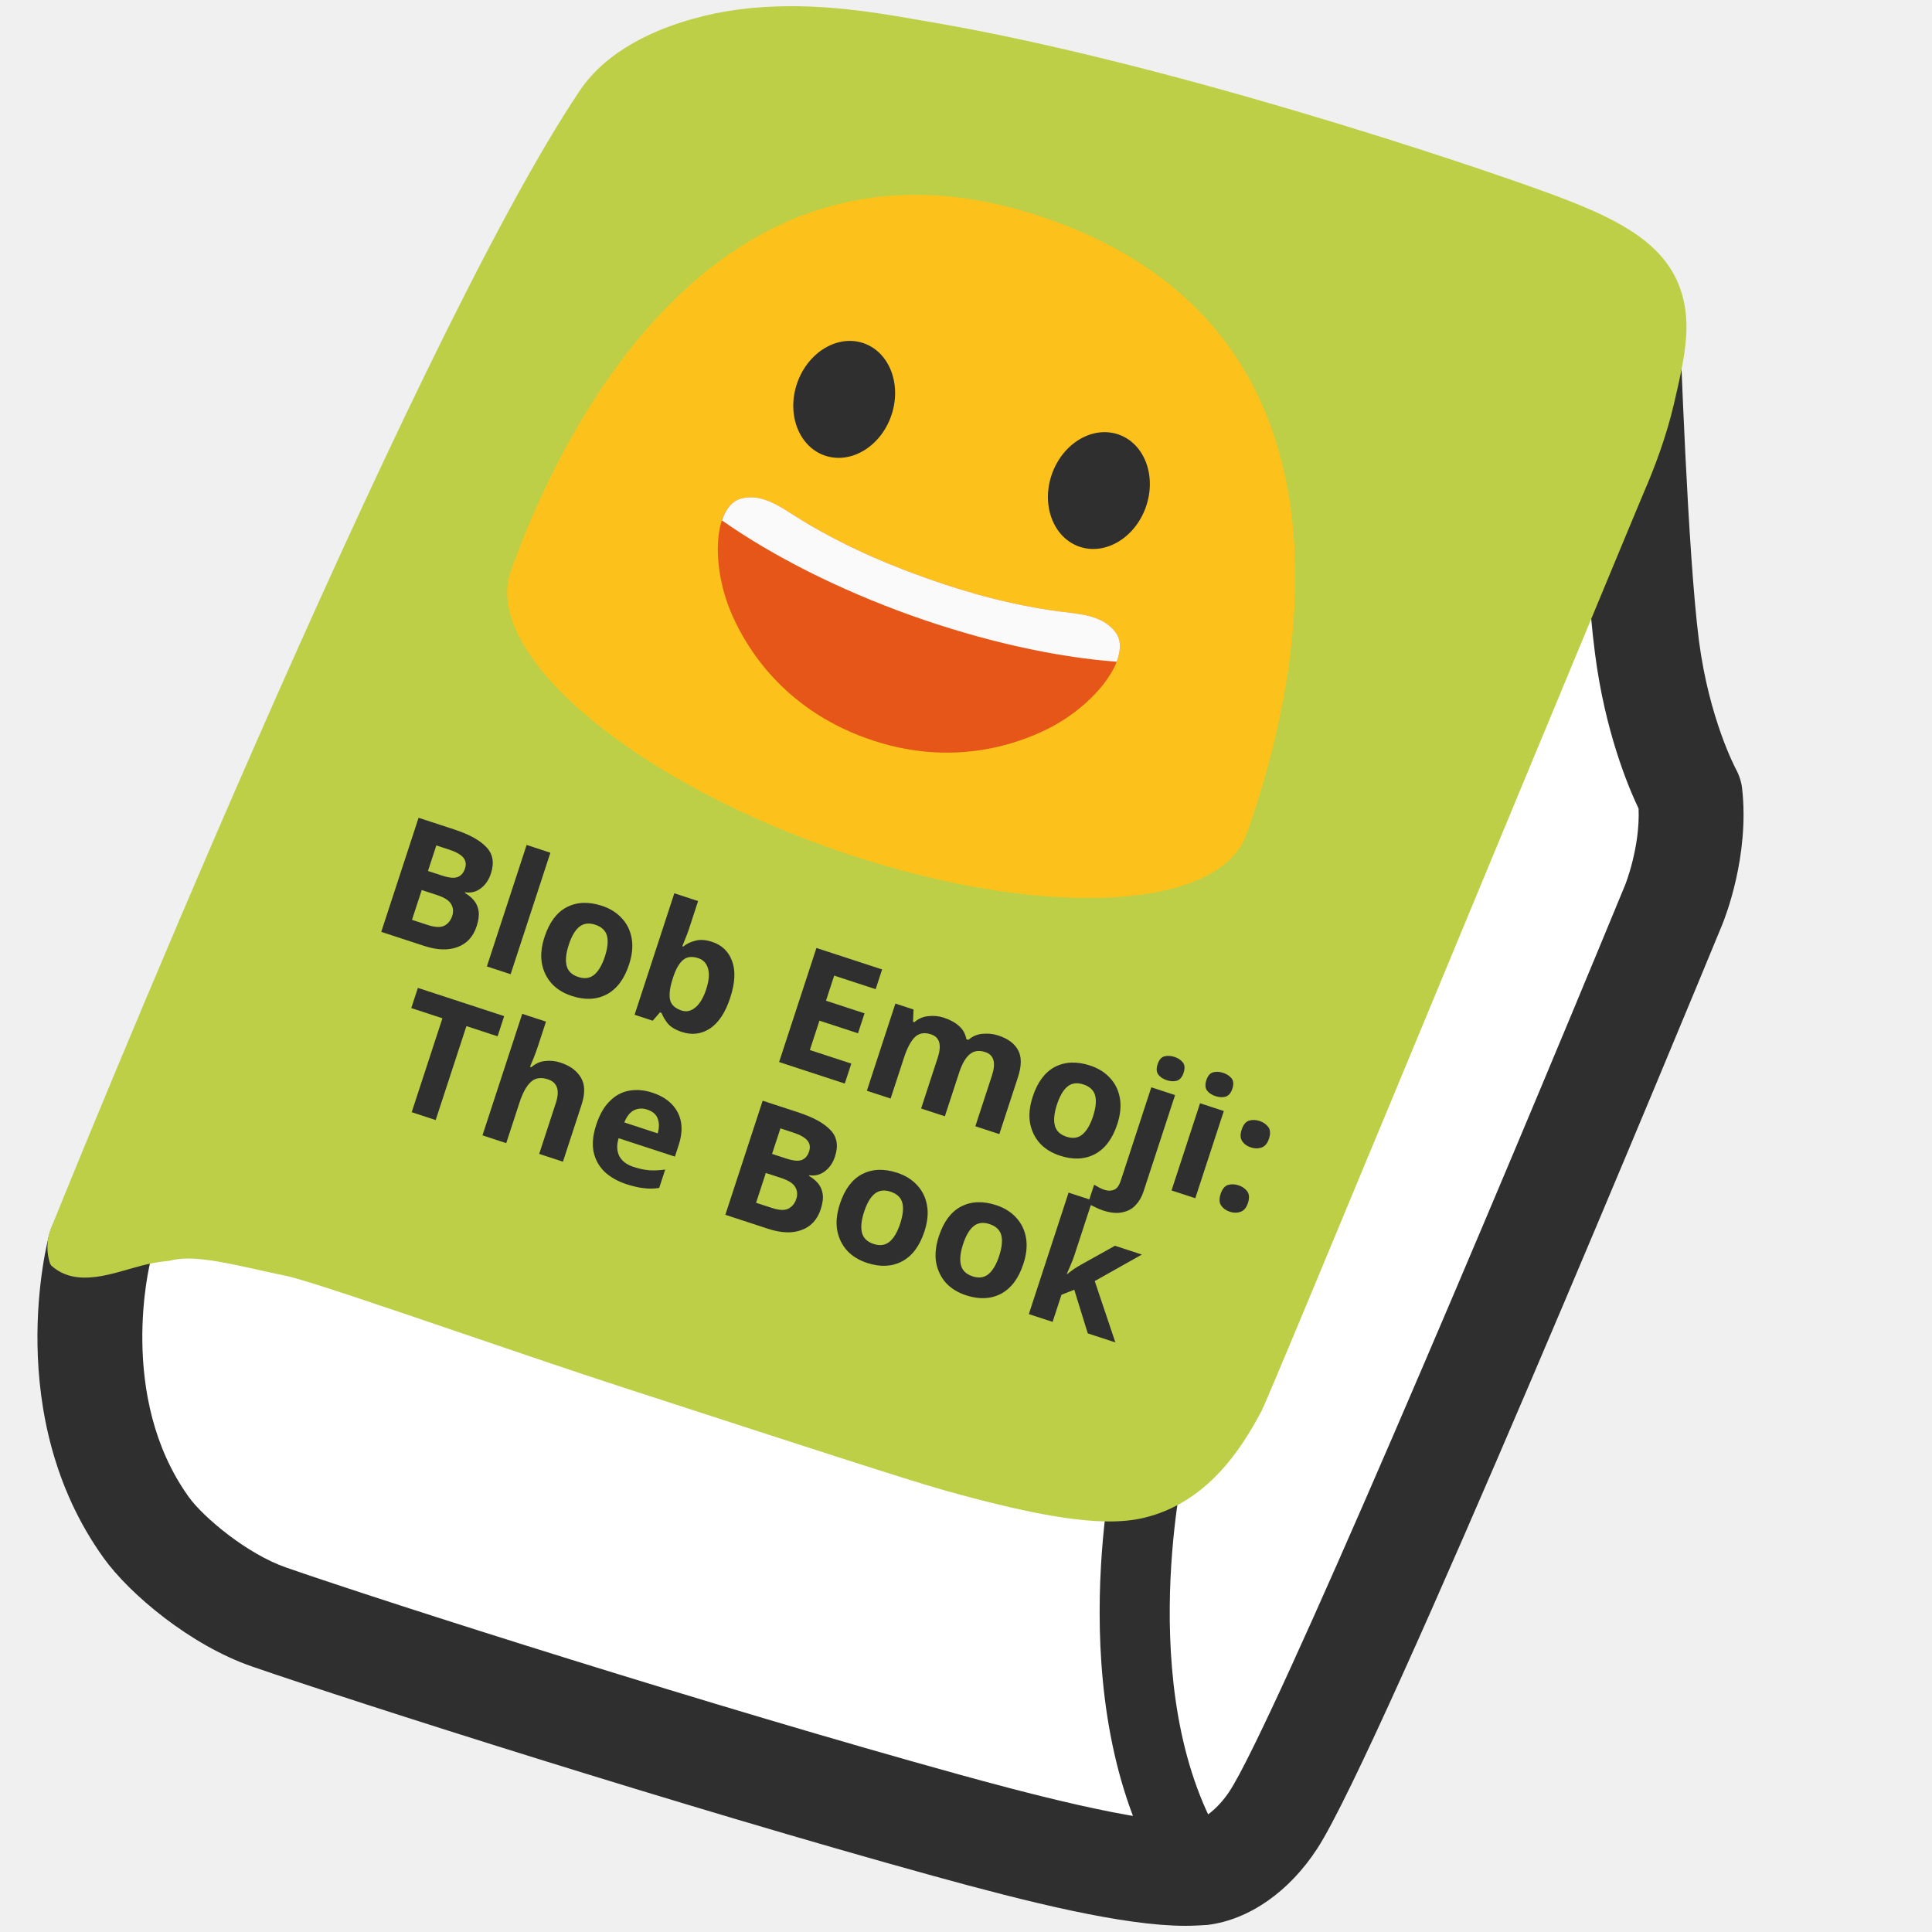
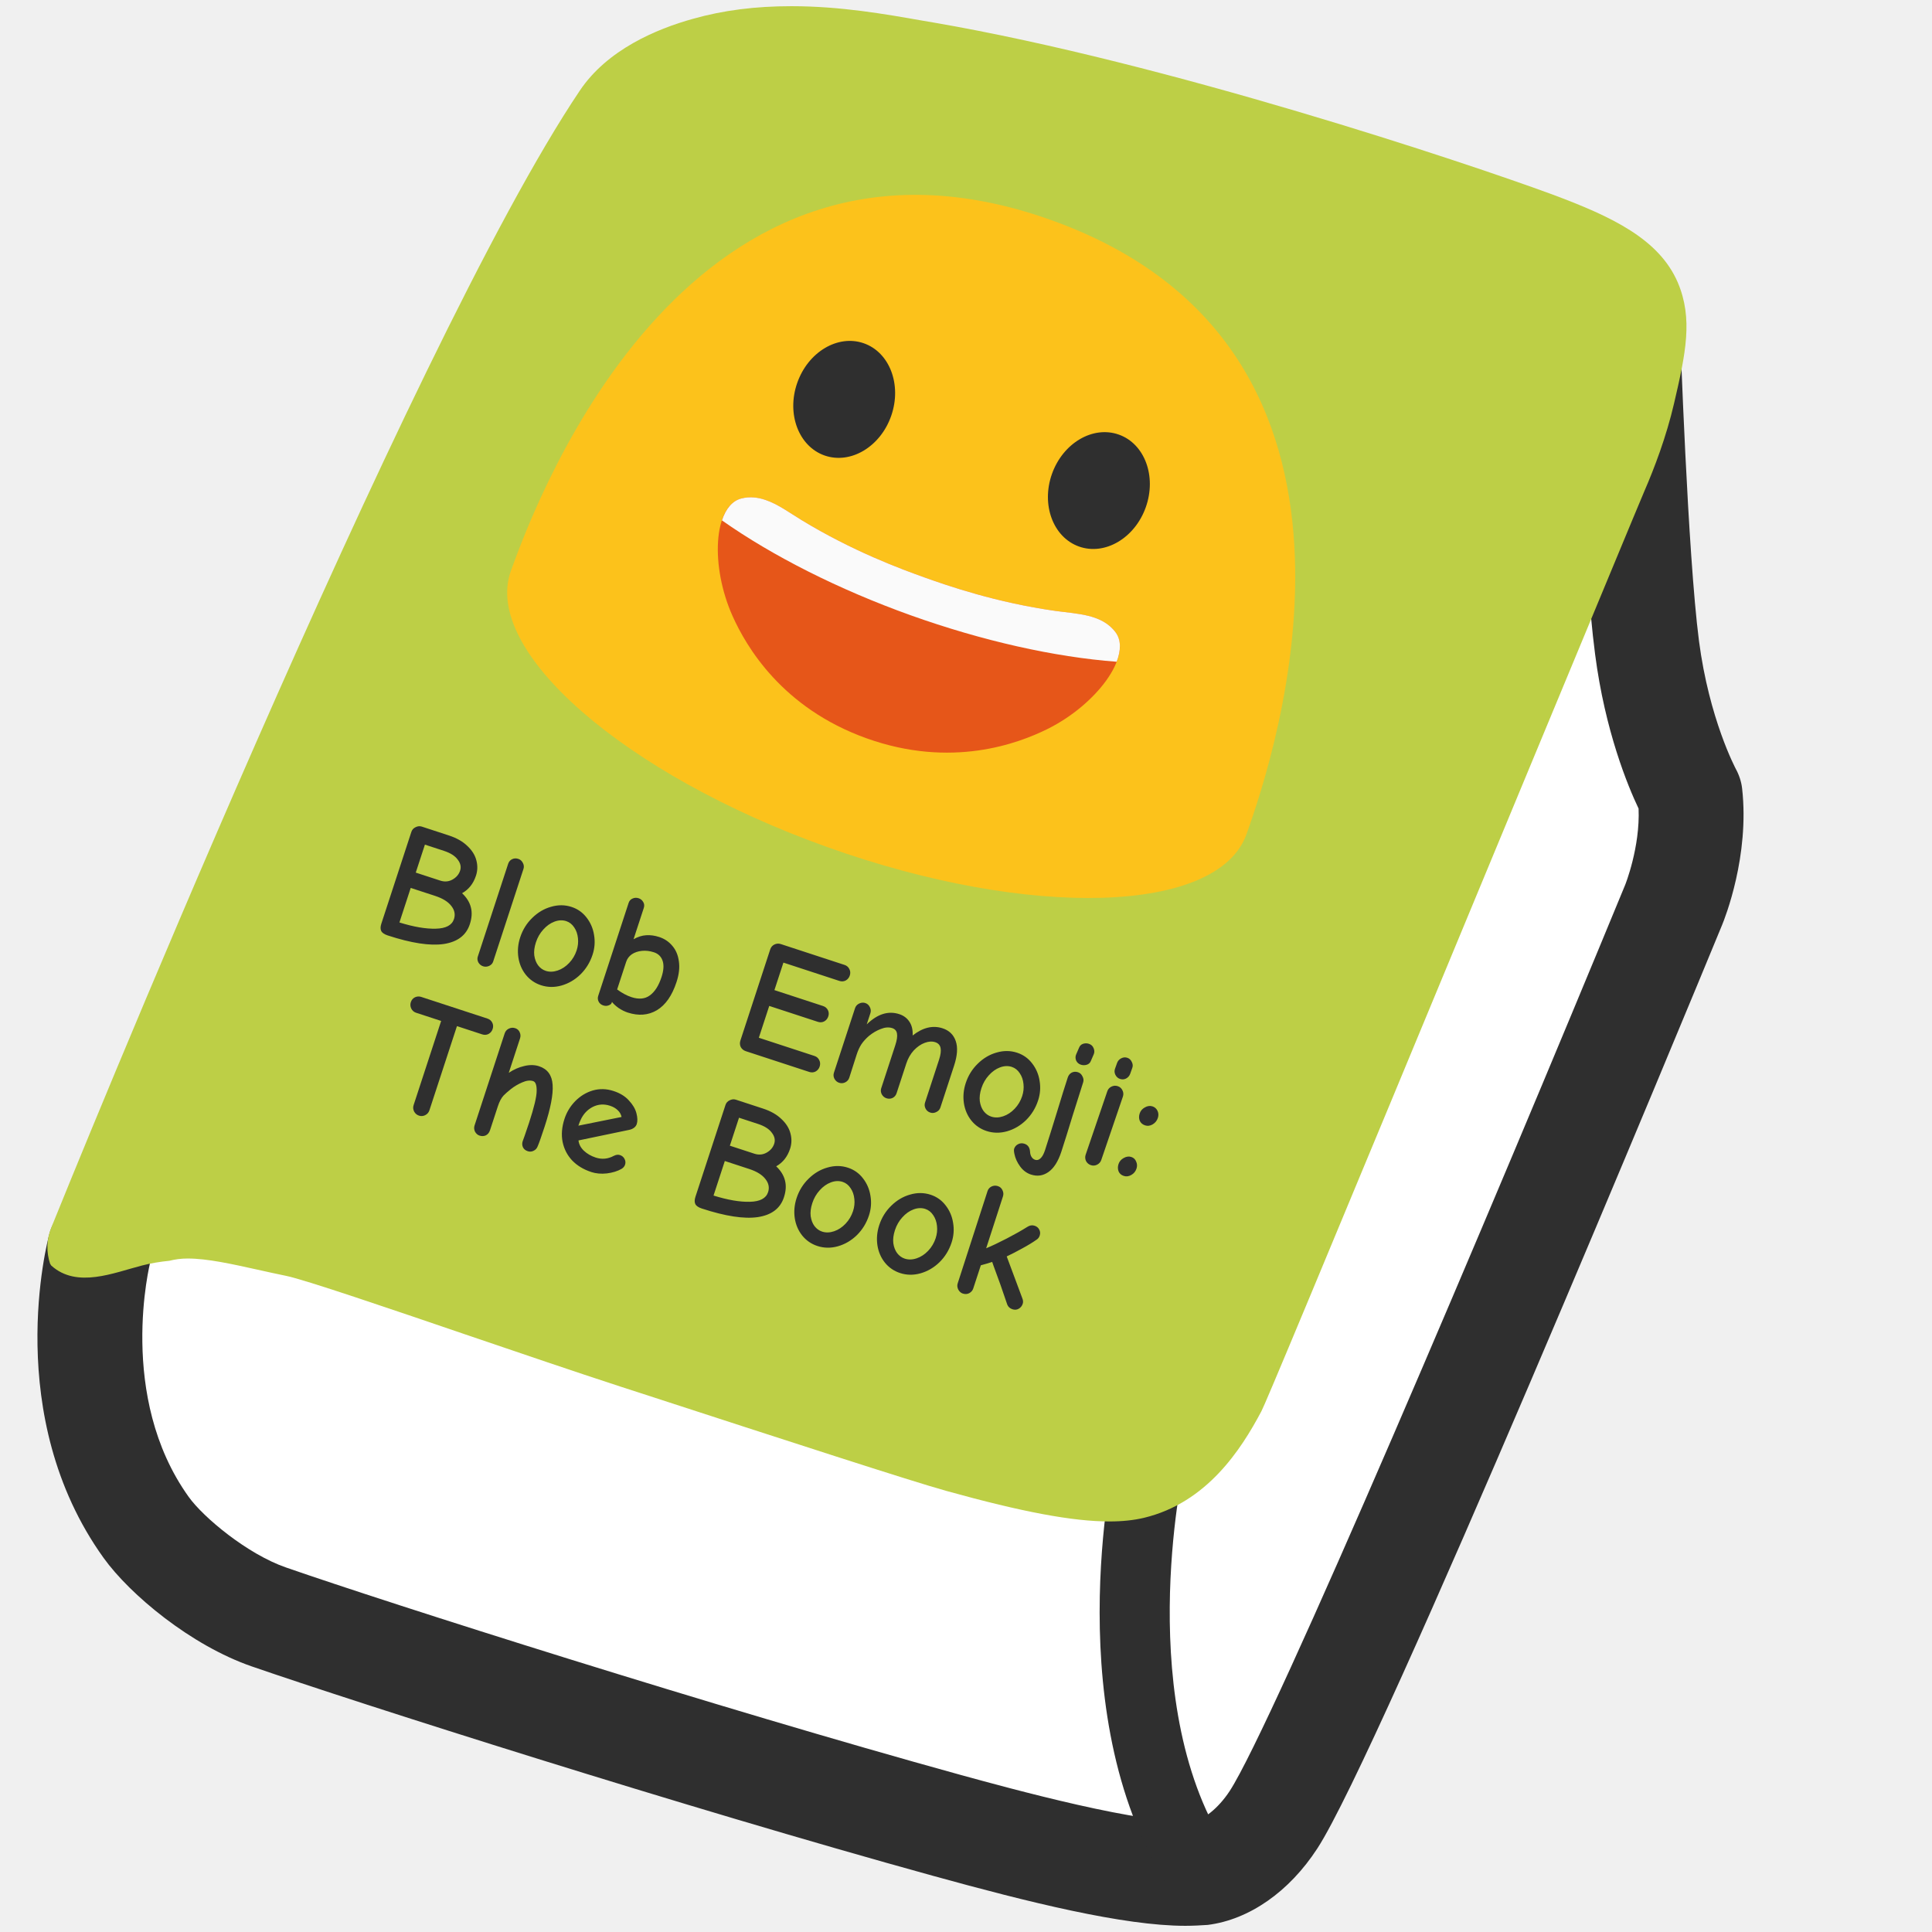
<svg xmlns="http://www.w3.org/2000/svg" xmlns:xlink="http://www.w3.org/1999/xlink" width="128" height="128" style="enable-background:new 0 0 128 128;" version="1.1" id="svg19224">
  <defs id="defs19228" />
  <g id="g19222">
    <g id="g19218">
      <path d="M107.83,22.03c0,0,0.49,14.81,1.28,20.85c0.79,6.04,2.85,9.72,2.85,9.72 c0.41,3.71-1.09,7.34-1.09,7.34s-22.41,54.29-26.51,60.6c-1.09,1.67-2.83,3.27-4.79,3.52c-3.67,0.46-12.17-1.84-16.83-3.13 c-16.78-4.63-38.27-11.5-44.94-13.82c-3.38-1.17-6.84-4.13-8.13-5.94c-5.86-8.17-3.07-18.53-3.07-18.53L107.83,22.03z" style="fill:#FFFFFF;" id="path19198" />
      <g id="g19216">
        <g id="g19204">
          <path d="M78.53,127.59c-4.1,0-10.41-1.57-16.71-3.31c-16.56-4.57-38.19-11.47-45.15-13.88 c-4.02-1.39-8.06-4.75-9.81-7.19c-6.74-9.39-3.73-20.97-3.59-21.45c0.5-1.85,2.4-2.95,4.25-2.45c1.85,0.5,2.95,2.4,2.45,4.25 c-0.05,0.17-2.23,8.97,2.53,15.61c0.97,1.36,3.9,3.8,6.45,4.68c6.88,2.39,28.31,9.22,44.72,13.75 c3.07,0.84,12.36,3.41,15.48,3.03c0.55-0.07,1.53-0.77,2.32-1.97c2.88-4.43,17.25-38.32,26.2-60.03c0.01-0.02,1-2.51,0.89-5.06 c-0.71-1.49-2.22-5.13-2.88-10.22c-0.81-6.14-1.29-20.58-1.3-21.19c-0.06-1.92,1.44-3.52,3.35-3.58 c1.94-0.13,3.52,1.44,3.58,3.35c0.01,0.15,0.5,14.71,1.25,20.52c0.68,5.21,2.43,8.46,2.44,8.49c0.22,0.4,0.37,0.85,0.42,1.3 c0.5,4.46-1.14,8.59-1.33,9.05c-2.3,5.59-22.65,54.78-26.81,61.17c-1.87,2.88-4.52,4.72-7.26,5.07 C79.56,127.56,79.06,127.59,78.53,127.59z" style="fill:#2F2F2F;" id="path19200" />
          <path d="M79.58,126.38c-0.75,0-1.47-0.36-1.93-1.02c-7.63-11.29-3.91-28.39-3.75-29.11 c0.28-1.25,1.53-2.03,2.77-1.75c1.25,0.28,2.03,1.51,1.75,2.76c-0.04,0.16-3.44,15.88,3.07,25.51c0.71,1.06,0.43,2.5-0.62,3.21 C80.47,126.25,80.02,126.38,79.58,126.38z" style="fill:#2F2F2F;" id="path19202" />
        </g>
        <g id="g19214">
          <defs id="defs19207">
            <path id="SVGID_1_" d="M101.95,58.65l-4.33,9.81c0,0,12.41,3.09,24.21,8.4l3.69-10.42C125.53,66.44,118.93,61.7,101.95,58.65z " />
          </defs>
          <clipPath id="SVGID_2_">
            <use style="overflow:visible;" xlink:href="#SVGID_1_" id="use19211" />
          </clipPath>
        </g>
      </g>
    </g>
    <path d="M102.81,12.87C97.1,10.77,77.33,4.16,61.89,1.5l-0.82-0.14c-2.39-0.42-5.37-0.95-8.64-0.95 c-2.38,0-4.52,0.27-6.53,0.84c-2.41,0.67-5.67,2.04-7.49,4.76C27.06,22.88,4.35,78.97,3.39,81.35c-0.32,0.78-0.32,1.63-0.07,2.38 c0.04,0.04,0.04,0.08,0.08,0.12c1.7,1.53,4.14,0.47,6.02-0.01c0.58-0.15,1.19-0.25,1.8-0.31c0.36-0.09,0.75-0.15,1.21-0.15 c1.31,0,2.91,0.36,4.59,0.73c0.64,0.14,1.29,0.29,1.94,0.42c1.2,0.24,6.89,2.18,11.9,3.89c3.53,1.2,7.22,2.46,10.26,3.45l1.36,0.44 c9.62,3.13,17.92,5.83,20.23,6.47c5.04,1.4,8.37,2.02,10.79,2.02c0.86,0,1.61-0.08,2.29-0.24c4.16-1,6.43-4.51,7.78-7.06 c0.26-0.49,2.84-6.65,17.58-42.2c4.18-10.06,7.52-18.13,7.79-18.75c0.66-1.52,1.46-3.62,1.97-5.82c0.78-3.34,1.26-5.62,0.25-8.01 C109.92,15.84,106.82,14.36,102.81,12.87z" style="fill:#bdcf46" id="path19220" />
  </g>
  <g id="g25600" transform="rotate(18.11745,34.84167,61.4224)">
-     <text xml:space="preserve" style="font-weight:bold;font-size:11.143px;font-family:'Comic Neue';-inkscape-font-specification:'Comic Neue Bold';fill:#2f2f2f;stroke-width:35.906;stroke-linecap:round" x="24.833" y="64.705" id="text25582">
-       <tspan x="24.833" y="64.705" id="tspan25584" style="stroke-width:35.906">Blob Emoji:</tspan>
-     </text>
-     <text xml:space="preserve" style="font-weight:bold;font-size:11.143px;font-family:'Comic Neue';-inkscape-font-specification:'Comic Neue Bold';fill:#2f2f2f;stroke-width:35.906;stroke-linecap:round" x="29.076" y="75.43" id="text25594">
-       <tspan x="29.076" y="75.43" id="tspan25592" style="stroke-width:35.906">The Book</tspan>
-     </text>
+     <path d="m 26.315,64.794 q -0.357,0 -0.501,-0.145 -0.145,-0.145 -0.145,-0.468 v -6.396 q 0,-0.223 0.167,-0.379 0.167,-0.167 0.379,-0.167 h 1.894 q 0.802,0 1.371,0.279 0.579,0.267 0.869,0.724 0.29,0.446 0.29,0.969 0,0.836 -0.513,1.393 0.568,0.267 0.847,0.713 0.279,0.435 0.279,1.081 0,1.159 -1.237,1.783 -1.237,0.613 -3.7,0.613 z m 2.173,-4.535 q 0.457,0 0.747,-0.312 0.301,-0.323 0.301,-0.724 0,-0.39 -0.379,-0.646 -0.368,-0.267 -1.047,-0.267 h -1.326 v 1.95 z m -1.705,3.477 q 1.482,-0.022 2.418,-0.357 0.947,-0.334 0.947,-0.981 0,-0.479 -0.435,-0.769 -0.435,-0.301 -1.226,-0.301 h -1.705 z m 6.173,1.036 q -0.212,0 -0.379,-0.145 -0.156,-0.156 -0.156,-0.357 v -6.463 q 0,-0.223 0.145,-0.368 0.156,-0.156 0.39,-0.156 0.212,0 0.368,0.156 0.167,0.156 0.167,0.368 v 6.463 q 0,0.201 -0.167,0.357 -0.167,0.145 -0.368,0.145 z m 4.034,0 q -0.635,0 -1.17,-0.345 -0.524,-0.345 -0.825,-0.936 -0.301,-0.602 -0.301,-1.304 0,-0.791 0.357,-1.471 0.357,-0.691 0.958,-1.092 0.602,-0.412 1.293,-0.412 0.635,0 1.159,0.357 0.535,0.357 0.836,0.947 0.312,0.591 0.312,1.27 0,0.802 -0.357,1.493 -0.357,0.68 -0.969,1.092 -0.602,0.401 -1.293,0.401 z m 0,-1.003 q 0.39,0 0.747,-0.267 0.357,-0.267 0.568,-0.713 0.212,-0.446 0.212,-0.947 0,-0.423 -0.167,-0.791 -0.167,-0.379 -0.457,-0.602 -0.29,-0.234 -0.635,-0.234 -0.39,0 -0.735,0.279 -0.334,0.267 -0.535,0.724 -0.201,0.446 -0.201,0.958 0,0.501 0.167,0.858 0.178,0.357 0.446,0.546 0.279,0.189 0.591,0.189 z m 4.335,0.992 q -0.223,0 -0.368,-0.145 -0.145,-0.145 -0.145,-0.357 v -6.474 q 0,-0.223 0.156,-0.357 0.156,-0.145 0.379,-0.145 0.212,0 0.368,0.145 0.156,0.134 0.156,0.357 v 2.184 q 0.323,-0.357 0.713,-0.513 0.39,-0.156 0.858,-0.156 0.557,0 1.014,0.29 0.457,0.279 0.724,0.836 0.279,0.557 0.279,1.348 0,1.426 -0.657,2.184 -0.657,0.747 -1.794,0.747 -0.312,0 -0.669,-0.1 -0.345,-0.111 -0.535,-0.245 v 0.067 q 0,0.111 -0.145,0.223 -0.134,0.111 -0.334,0.111 z m 1.605,-1.103 q 0.78,0 1.125,-0.49 0.357,-0.49 0.357,-1.393 0,-0.691 -0.267,-1.047 -0.267,-0.357 -0.724,-0.357 -0.423,0 -0.78,0.156 -0.357,0.156 -0.568,0.423 -0.201,0.267 -0.201,0.591 v 1.928 q 0.568,0.189 1.059,0.189 z m 8.313,1.047 q -0.234,0 -0.401,-0.156 -0.156,-0.167 -0.156,-0.401 v -6.352 q 0,-0.234 0.156,-0.39 0.167,-0.167 0.401,-0.167 h 4.446 q 0.234,0 0.39,0.167 0.156,0.156 0.156,0.39 0,0.234 -0.156,0.401 -0.156,0.156 -0.39,0.156 h -3.9 v 1.917 h 3.388 q 0.234,0 0.39,0.156 0.156,0.156 0.156,0.39 0,0.234 -0.156,0.401 -0.156,0.156 -0.39,0.156 h -3.388 v 2.218 h 3.878 q 0.234,0 0.39,0.167 0.156,0.156 0.156,0.39 0,0.234 -0.156,0.401 -0.156,0.156 -0.39,0.156 z m 6.53,0.067 q -0.212,0 -0.379,-0.156 -0.156,-0.156 -0.156,-0.368 v -4.502 q 0,-0.212 0.156,-0.368 0.167,-0.167 0.379,-0.167 0.223,0 0.379,0.167 0.156,0.156 0.156,0.368 v 0.78 q 0.691,-1.315 1.839,-1.315 0.457,0 0.791,0.267 0.345,0.267 0.49,0.802 0.713,-1.07 1.738,-1.07 0.691,0 1.092,0.535 0.401,0.524 0.401,1.582 v 2.92 q 0,0.212 -0.167,0.368 -0.156,0.156 -0.368,0.156 -0.223,0 -0.379,-0.156 Q 63.59,64.46 63.59,64.248 V 61.261 q 0,-0.513 -0.145,-0.769 -0.145,-0.256 -0.457,-0.256 -0.323,0 -0.646,0.256 -0.323,0.256 -0.535,0.702 -0.201,0.446 -0.201,0.981 v 2.073 q 0,0.223 -0.156,0.379 -0.156,0.145 -0.379,0.145 -0.212,0 -0.379,-0.156 -0.156,-0.156 -0.156,-0.368 V 61.261 q 0,-0.535 -0.134,-0.78 -0.123,-0.245 -0.412,-0.245 -0.357,0 -0.702,0.29 -0.345,0.279 -0.602,0.68 -0.201,0.334 -0.301,0.669 -0.089,0.334 -0.089,0.735 l 0.011,1.638 q 0,0.212 -0.156,0.368 -0.156,0.156 -0.379,0.156 z m 10.274,0 q -0.635,0 -1.17,-0.345 -0.524,-0.345 -0.825,-0.936 -0.301,-0.602 -0.301,-1.304 0,-0.791 0.357,-1.471 0.357,-0.691 0.958,-1.092 0.602,-0.412 1.293,-0.412 0.635,0 1.159,0.357 0.535,0.357 0.836,0.947 0.312,0.591 0.312,1.27 0,0.802 -0.357,1.493 -0.357,0.68 -0.969,1.092 -0.602,0.401 -1.293,0.401 z m 0,-1.003 q 0.39,0 0.747,-0.267 0.357,-0.267 0.568,-0.713 0.212,-0.446 0.212,-0.947 0,-0.423 -0.167,-0.791 -0.167,-0.379 -0.457,-0.602 -0.29,-0.234 -0.635,-0.234 -0.39,0 -0.735,0.279 -0.334,0.267 -0.535,0.724 -0.201,0.446 -0.201,0.958 0,0.501 0.167,0.858 0.178,0.357 0.446,0.546 0.279,0.189 0.591,0.189 z m 4.58,-5.115 q -0.234,0 -0.39,-0.167 -0.145,-0.178 -0.123,-0.39 l 0.045,-0.479 q 0.011,-0.201 0.167,-0.323 0.167,-0.123 0.368,-0.123 0.245,0 0.39,0.178 0.156,0.178 0.134,0.39 l -0.045,0.479 q -0.011,0.201 -0.189,0.323 -0.167,0.111 -0.357,0.111 z m -0.88,7.945 q -0.457,0 -0.858,-0.29 -0.401,-0.29 -0.613,-0.669 -0.123,-0.212 -0.123,-0.323 0,-0.212 0.156,-0.368 0.156,-0.156 0.39,-0.156 0.357,0 0.513,0.379 0.078,0.201 0.201,0.301 0.134,0.111 0.29,0.111 0.201,0 0.312,-0.212 0.111,-0.201 0.111,-0.602 0,-0.535 -0.011,-1.237 -0.011,-0.713 -0.022,-1.415 -0.033,-1.504 -0.033,-2.385 0,-0.234 0.145,-0.39 0.156,-0.156 0.39,-0.156 0.212,0 0.368,0.167 0.167,0.156 0.167,0.368 l 0.022,2.273 q 0.033,1.549 0.033,2.541 0,1.014 -0.39,1.538 -0.39,0.524 -1.047,0.524 z m 3.633,-7.856 q -0.212,0 -0.379,-0.167 -0.156,-0.167 -0.145,-0.379 l 0.011,-0.412 q 0.011,-0.212 0.167,-0.368 0.156,-0.156 0.368,-0.156 0.212,0 0.368,0.167 0.167,0.167 0.156,0.368 l -0.011,0.423 q -0.011,0.223 -0.167,0.379 -0.145,0.145 -0.368,0.145 z m -0.056,6.029 q -0.223,0 -0.39,-0.156 -0.156,-0.167 -0.156,-0.39 l 0.056,-4.435 q 0,-0.223 0.156,-0.379 0.167,-0.167 0.39,-0.167 0.234,0 0.39,0.167 0.156,0.156 0.156,0.379 l -0.056,4.435 q 0,0.223 -0.167,0.39 -0.156,0.156 -0.379,0.156 z m 2.585,-3.622 q -0.256,0 -0.423,-0.178 -0.156,-0.189 -0.156,-0.457 0,-0.279 0.201,-0.49 0.201,-0.223 0.457,-0.223 0.245,0 0.412,0.178 0.167,0.178 0.167,0.435 0,0.301 -0.201,0.524 -0.189,0.212 -0.457,0.212 z m -0.301,3.622 q -0.256,0 -0.412,-0.178 -0.156,-0.189 -0.156,-0.457 0,-0.279 0.201,-0.49 0.201,-0.223 0.457,-0.223 0.245,0 0.401,0.189 0.167,0.178 0.167,0.435 0,0.301 -0.201,0.513 -0.189,0.212 -0.457,0.212 z" id="text25582" style="font-weight:bold;font-size:11.143px;font-family:'Comic Neue';-inkscape-font-specification:'Comic Neue Bold';fill:#2f2f2f;stroke-width:35.906;stroke-linecap:round" aria-label="Blob Emoji:" />
+     <path d="m 31.996,75.497 q -0.223,0 -0.39,-0.156 -0.167,-0.167 -0.167,-0.39 v -5.873 h -1.75 q -0.223,0 -0.39,-0.167 -0.156,-0.167 -0.156,-0.39 0,-0.234 0.156,-0.39 0.167,-0.156 0.39,-0.156 h 4.613 q 0.234,0 0.39,0.156 0.156,0.156 0.156,0.39 0,0.234 -0.156,0.401 -0.156,0.156 -0.39,0.156 h -1.761 v 5.873 q 0,0.223 -0.167,0.39 -0.156,0.156 -0.379,0.156 z m 4.235,0.011 q -0.212,0 -0.379,-0.156 -0.156,-0.167 -0.156,-0.379 v -6.419 q 0,-0.223 0.156,-0.379 0.167,-0.167 0.401,-0.167 0.223,0 0.368,0.167 0.145,0.156 0.145,0.379 v 2.396 q 0.368,-0.468 0.836,-0.747 0.468,-0.29 0.936,-0.29 0.88,0 1.237,0.891 0.357,0.88 0.357,2.797 0,1.081 -0.033,1.393 -0.011,0.212 -0.167,0.357 -0.145,0.145 -0.357,0.145 -0.234,0 -0.379,-0.145 -0.145,-0.156 -0.145,-0.379 0,-0.223 0.011,-0.368 l 0.011,-0.925 q 0,-1.616 -0.178,-2.162 -0.167,-0.546 -0.423,-0.546 -0.323,0 -0.657,0.301 -0.334,0.29 -0.579,0.657 -0.234,0.357 -0.334,0.568 -0.134,0.301 -0.134,0.791 v 1.66 q 0,0.256 -0.156,0.412 -0.156,0.145 -0.379,0.145 z m 7.756,-0.011 q -0.791,0 -1.426,-0.334 -0.624,-0.345 -0.981,-0.969 -0.357,-0.635 -0.357,-1.493 0,-0.702 0.312,-1.337 0.323,-0.646 0.891,-1.036 0.579,-0.39 1.315,-0.39 0.68,0 1.159,0.279 0.49,0.267 0.735,0.646 0.245,0.379 0.245,0.68 0,0.145 -0.089,0.279 -0.089,0.134 -0.256,0.234 l -2.986,1.716 q 0.156,0.345 0.546,0.535 0.401,0.189 0.891,0.189 0.646,0 1.103,-0.479 0.178,-0.178 0.368,-0.178 0.223,0 0.368,0.145 0.156,0.145 0.156,0.357 0,0.178 -0.134,0.334 -0.312,0.345 -0.836,0.591 -0.513,0.234 -1.025,0.234 z m 0.791,-4.09 q -0.134,-0.234 -0.379,-0.345 -0.245,-0.123 -0.579,-0.123 -0.635,0 -1.07,0.435 -0.423,0.435 -0.49,1.07 -0.022,0.167 -0.022,0.401 z m 6.942,4.112 q -0.357,0 -0.501,-0.145 -0.145,-0.145 -0.145,-0.468 v -6.396 q 0,-0.223 0.167,-0.379 0.167,-0.167 0.379,-0.167 h 1.894 q 0.802,0 1.371,0.279 0.579,0.267 0.869,0.724 0.29,0.446 0.29,0.969 0,0.836 -0.513,1.393 0.568,0.267 0.847,0.713 0.279,0.435 0.279,1.081 0,1.159 -1.237,1.783 -1.237,0.613 -3.7,0.613 z m 2.173,-4.535 q 0.457,0 0.747,-0.312 0.301,-0.323 0.301,-0.724 0,-0.39 -0.379,-0.646 -0.368,-0.267 -1.047,-0.267 h -1.326 v 1.95 z m -1.705,3.477 q 1.482,-0.022 2.418,-0.357 0.947,-0.334 0.947,-0.981 0,-0.479 -0.435,-0.769 -0.435,-0.301 -1.226,-0.301 h -1.705 z m 7.578,1.036 q -0.635,0 -1.17,-0.345 -0.524,-0.345 -0.825,-0.936 -0.301,-0.602 -0.301,-1.304 0,-0.791 0.357,-1.471 0.357,-0.691 0.958,-1.092 0.602,-0.412 1.293,-0.412 0.635,0 1.159,0.357 0.535,0.357 0.836,0.947 0.312,0.591 0.312,1.27 0,0.802 -0.357,1.493 -0.357,0.68 -0.969,1.092 -0.602,0.401 -1.293,0.401 z m 0,-1.003 q 0.39,0 0.747,-0.267 0.357,-0.267 0.568,-0.713 0.212,-0.446 0.212,-0.947 0,-0.423 -0.167,-0.791 -0.167,-0.379 -0.457,-0.602 -0.29,-0.234 -0.635,-0.234 -0.39,0 -0.735,0.279 -0.334,0.267 -0.535,0.724 -0.201,0.446 -0.201,0.958 0,0.501 0.167,0.858 0.178,0.357 0.446,0.546 0.279,0.189 0.591,0.189 z m 5.761,1.003 q -0.635,0 -1.17,-0.345 -0.524,-0.345 -0.825,-0.936 -0.301,-0.602 -0.301,-1.304 0,-0.791 0.357,-1.471 0.357,-0.691 0.958,-1.092 0.602,-0.412 1.293,-0.412 0.635,0 1.159,0.357 0.535,0.357 0.836,0.947 0.312,0.591 0.312,1.27 0,0.802 -0.357,1.493 -0.357,0.68 -0.969,1.092 -0.602,0.401 -1.293,0.401 z m 0,-1.003 q 0.39,0 0.747,-0.267 0.357,-0.267 0.568,-0.713 0.212,-0.446 0.212,-0.947 0,-0.423 -0.167,-0.791 -0.167,-0.379 -0.457,-0.602 -0.29,-0.234 -0.635,-0.234 -0.39,0 -0.735,0.279 -0.334,0.267 -0.535,0.724 -0.201,0.446 -0.201,0.958 0,0.501 0.167,0.858 0.178,0.357 0.446,0.546 0.279,0.189 0.591,0.189 z m 4.379,1.003 q -0.201,0 -0.368,-0.156 -0.167,-0.167 -0.167,-0.379 l -0.022,-6.43 q 0,-0.212 0.156,-0.368 0.167,-0.156 0.39,-0.156 0.234,0 0.379,0.167 0.156,0.156 0.156,0.379 l 0.011,3.61 q 0.468,-0.401 1.092,-1.036 0.624,-0.635 1.059,-1.159 0.178,-0.223 0.435,-0.223 0.223,0 0.368,0.145 0.156,0.145 0.156,0.368 0,0.189 -0.111,0.323 -0.29,0.39 -0.735,0.858 -0.435,0.468 -0.802,0.813 l 1.839,2.307 q 0.145,0.167 0.145,0.345 0,0.234 -0.156,0.401 -0.145,0.156 -0.379,0.156 -0.267,0 -0.423,-0.189 -0.869,-1.17 -1.649,-2.14 l -0.178,-0.234 q -0.234,0.178 -0.646,0.446 v 1.616 q 0,0.212 -0.156,0.379 -0.156,0.156 -0.39,0.156 z" id="text25594" style="font-weight:bold;font-size:11.143px;font-family:'Comic Neue';-inkscape-font-specification:'Comic Neue Bold';fill:#2f2f2f;stroke-width:35.906;stroke-linecap:round" aria-label="The Book" />
  </g>
  <path d="M 69.653,14.584 C 45.849,6.067 35.735,32.552 33.844,37.835 c -1.89,5.283 7.489,13.466 20.947,18.281 13.462,4.817 25.901,4.437 27.79,-0.842 1.89,-5.283 10.878,-32.172 -12.929,-40.69 z" style="clip-rule:evenodd;fill:#fcc21b;fill-rule:nonzero;stroke-width:1;stroke-linejoin:round;stroke-miterlimit:2" id="path23016" />
  <g id="g23020" style="clip-rule:evenodd;fill-rule:evenodd;stroke-width:2.465;stroke-linejoin:round;stroke-miterlimit:2" transform="matrix(0.3820125,0.136693,-0.136693,0.3820125,46.56345,2.168015)">
    <path d="m 42,58.3 c -4.49,0.04 -8.17,-4.27 -8.22,-9.62 -0.05,-5.37 3.55,-9.75 8.04,-9.79 4.48,-0.04 8.17,4.27 8.22,9.64 0.05,5.35 -3.55,9.72 -8.04,9.77 z m 44.11,0 c 4.48,-0.01 8.11,-4.36 8.1,-9.71 -0.01,-5.37 -3.66,-9.7 -8.14,-9.69 -4.49,0.01 -8.13,4.36 -8.12,9.73 0.02,5.35 3.67,9.68 8.16,9.67 z" style="fill:#2f2f2f;fill-rule:nonzero;stroke-width:2.465" id="path23018" />
  </g>
  <path d="m 73.914,41.9 c -0.895,-1.221 -2.569,-1.225 -3.981,-1.424 -3.93,-0.553 -7.158,-1.674 -8.701,-2.226 -1.543,-0.552 -4.749,-1.734 -8.138,-3.8 -1.217,-0.741 -2.514,-1.8 -3.981,-1.424 -1.86,0.476 -2.054,4.501 -0.575,7.797 0.895,1.992 3.258,6.082 8.877,8.093 5.619,2.011 10.041,0.348 11.996,-0.624 3.235,-1.609 5.633,-4.845 4.502,-6.391 z" style="clip-rule:evenodd;fill:#e65619;fill-opacity:1;fill-rule:nonzero;stroke-width:1;stroke-linejoin:round;stroke-miterlimit:2" id="path23022" />
  <path id="path23026" style="clip-rule:evenodd;fill:#fafafa;fill-rule:nonzero;stroke-width:1;stroke-linejoin:round;stroke-miterlimit:2" d="m 50.697,33.116 c -0.507,-0.17 -1.032,-0.231 -1.582,-0.09 -0.606,0.155 -1.032,0.691 -1.284,1.451 3.366,2.37 7.753,4.584 12.502,6.286 4.748,1.698 9.541,2.772 13.649,3.079 0.29,-0.75 0.303,-1.437 -0.067,-1.942 -0.895,-1.221 -2.569,-1.225 -3.981,-1.424 -3.93,-0.553 -7.158,-1.673 -8.702,-2.226 -1.543,-0.552 -4.749,-1.734 -8.138,-3.8 -0.761,-0.463 -1.553,-1.051 -2.398,-1.335 z" />
</svg>
